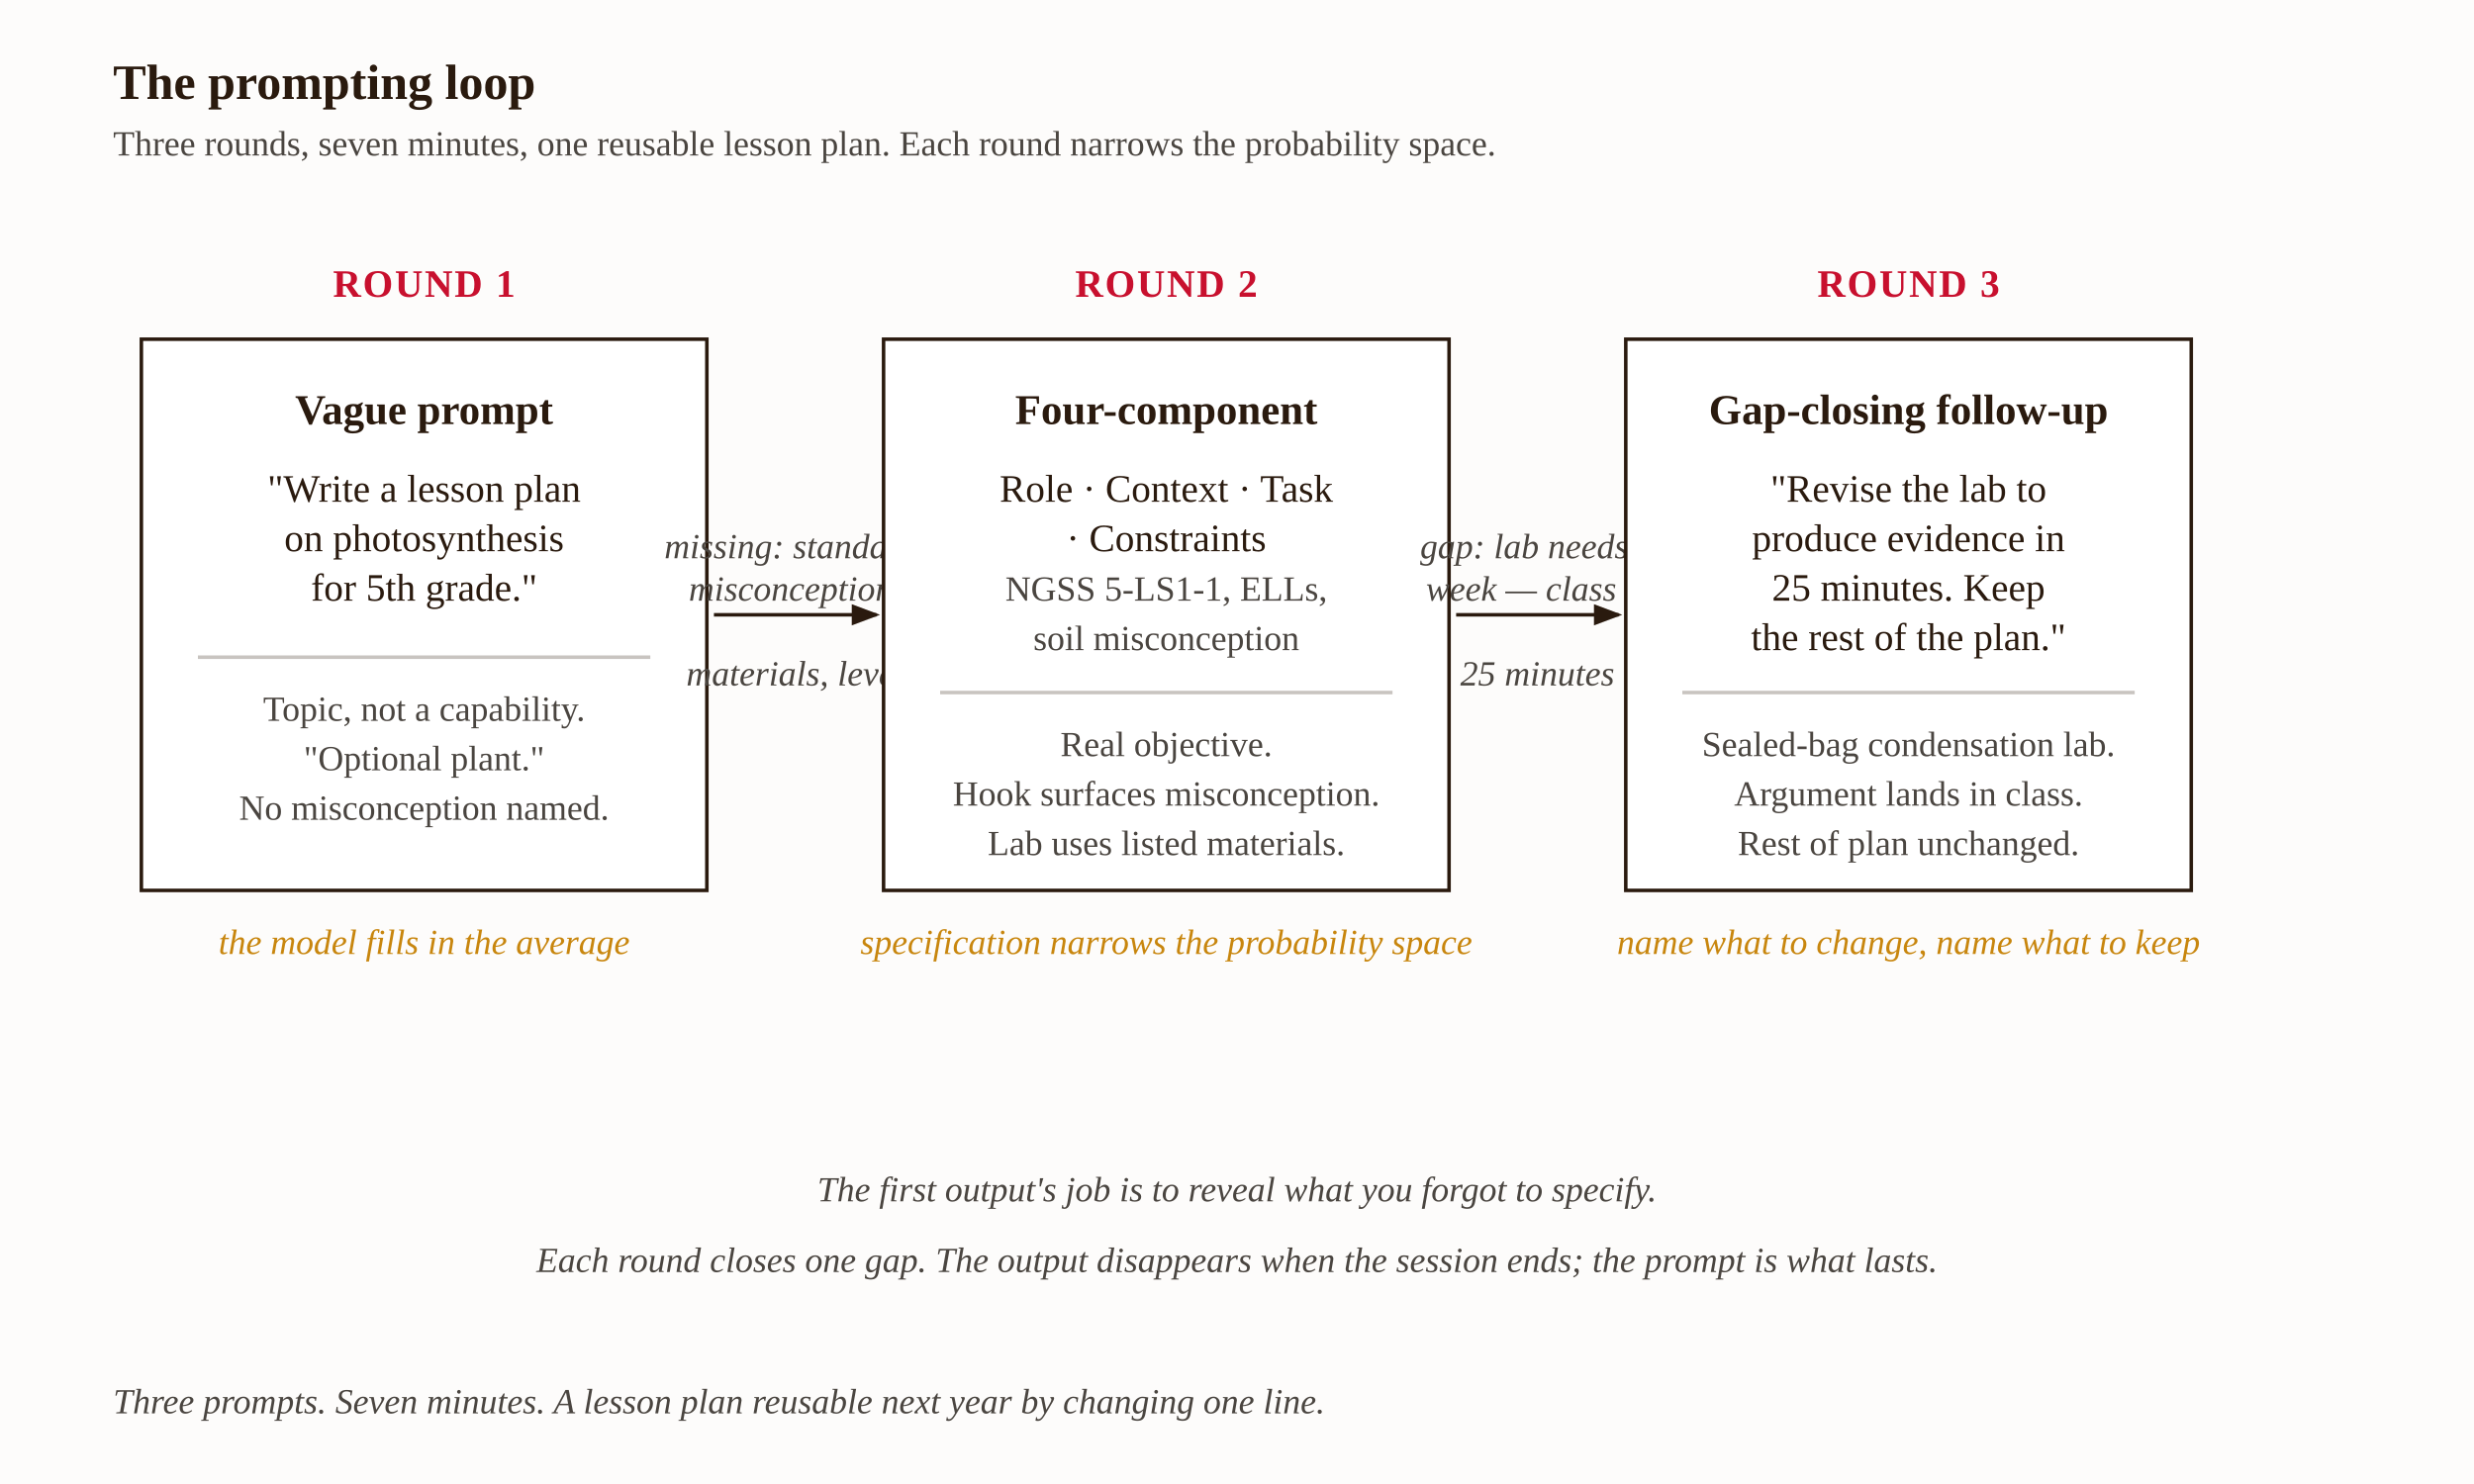
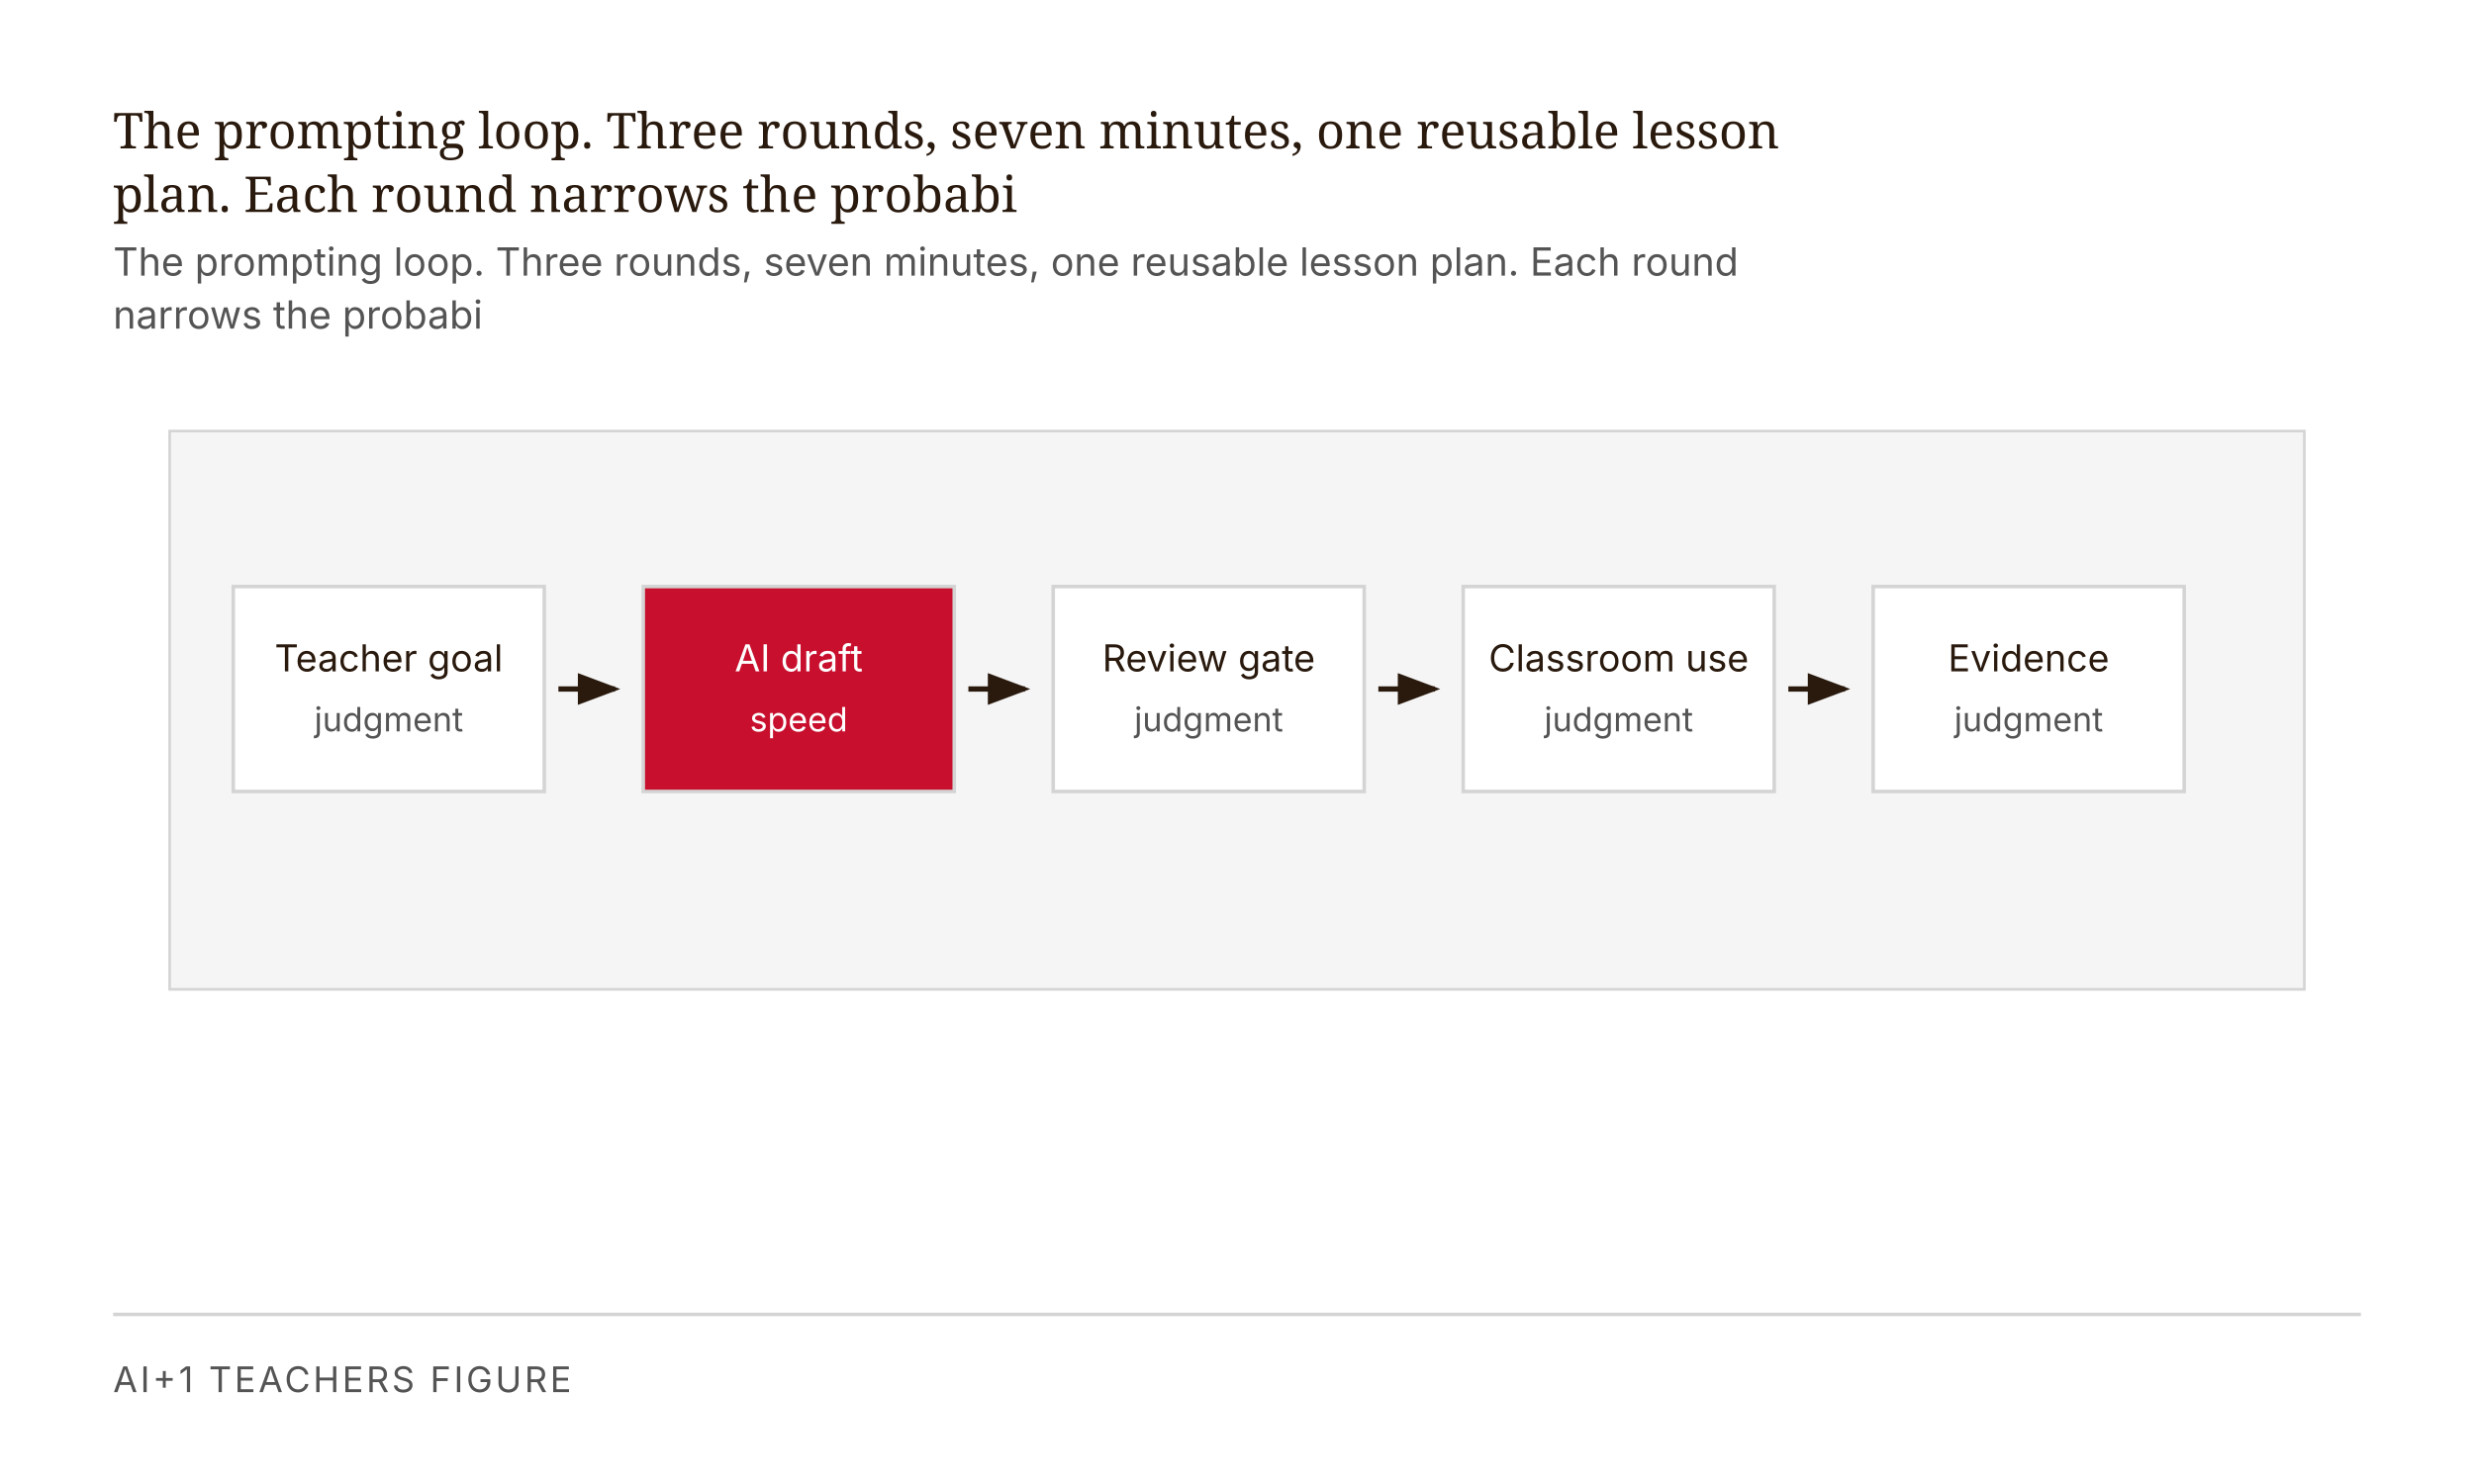
- <svg xmlns="http://www.w3.org/2000/svg" viewBox="0 0 700 420" role="img" aria-labelledby="t33 d33">
+ <svg xmlns="http://www.w3.org/2000/svg" viewBox="0 0 700 420" role="img" aria-labelledby="title desc">
  <defs>
-     <style>
-       .ti { font-family: 'EB Garamond', Georgia, 'Times New Roman', serif; font-size: 14px; font-weight: bold; fill: #2a1a0e; }
-       .sub { font-family: 'EB Garamond', Georgia, 'Times New Roman', serif; font-size: 10px; fill: #4a4540; }
-       .rd { font-family: 'EB Garamond', Georgia, 'Times New Roman', serif; font-size: 11px; font-weight: bold; fill: #C8102E; letter-spacing: 0.5px; }
-       .hd { font-family: 'EB Garamond', Georgia, 'Times New Roman', serif; font-size: 12px; font-weight: bold; fill: #2a1a0e; }
-       .lb { font-family: 'EB Garamond', Georgia, 'Times New Roman', serif; font-size: 11px; fill: #2a1a0e; }
-       .sm { font-family: 'EB Garamond', Georgia, 'Times New Roman', serif; font-size: 10px; fill: #4a4540; }
-       .ann { font-family: 'EB Garamond', Georgia, 'Times New Roman', serif; font-size: 10px; font-style: italic; fill: #C8860E; }
-       .diag { font-family: 'EB Garamond', Georgia, 'Times New Roman', serif; font-size: 10px; font-style: italic; fill: #4a4540; }
-       .cap { font-family: 'EB Garamond', Georgia, 'Times New Roman', serif; font-size: 10px; font-style: italic; fill: #4a4540; }
-     </style>
-     <marker id="ar1" markerWidth="8" markerHeight="6" refX="7" refY="3" orient="auto">
+     <marker id="arrow" markerWidth="8" markerHeight="6" refX="7" refY="3" orient="auto">
      <polygon points="0 0, 8 3, 0 6" fill="#2a1a0e" />
    </marker>
  </defs>
-   <rect width="700" height="420" fill="#fdfcfb" />
-   <text x="32" y="28" class="ti">The prompting loop</text>
-   <text x="32" y="44" class="sub">Three rounds, seven minutes, one reusable lesson plan. Each round narrows the probability space.</text>
-   <text x="120" y="84" text-anchor="middle" class="rd">ROUND 1</text>
-   <rect x="40" y="96" width="160" height="156" fill="#ffffff" stroke="#2a1a0e" stroke-width="1" />
-   <text x="120" y="120" text-anchor="middle" class="hd">Vague prompt</text>
-   <text x="120" y="142" text-anchor="middle" class="lb">"Write a lesson plan</text>
-   <text x="120" y="156" text-anchor="middle" class="lb">on photosynthesis</text>
-   <text x="120" y="170" text-anchor="middle" class="lb">for 5th grade."</text>
-   <line x1="56" y1="186" x2="184" y2="186" stroke="#c8c4c0" stroke-width="1" />
-   <text x="120" y="204" text-anchor="middle" class="sm">Topic, not a capability.</text>
-   <text x="120" y="218" text-anchor="middle" class="sm">"Optional plant."</text>
-   <text x="120" y="232" text-anchor="middle" class="sm">No misconception named.</text>
-   <text x="120" y="270" text-anchor="middle" class="ann">the model fills in the average</text>
-   <line x1="202" y1="174" x2="248" y2="174" stroke="#2a1a0e" stroke-width="1" marker-end="url(#ar1)" />
-   <text x="225" y="158" text-anchor="middle" class="diag">missing: standard,</text>
-   <text x="225" y="170" text-anchor="middle" class="diag">misconception,</text>
-   <text x="225" y="194" text-anchor="middle" class="diag">materials, level</text>
-   <text x="330" y="84" text-anchor="middle" class="rd">ROUND 2</text>
-   <rect x="250" y="96" width="160" height="156" fill="#ffffff" stroke="#2a1a0e" stroke-width="1" />
-   <text x="330" y="120" text-anchor="middle" class="hd">Four-component</text>
-   <text x="330" y="142" text-anchor="middle" class="lb">Role · Context · Task</text>
-   <text x="330" y="156" text-anchor="middle" class="lb">· Constraints</text>
-   <text x="330" y="170" text-anchor="middle" class="sm">NGSS 5-LS1-1, ELLs,</text>
-   <text x="330" y="184" text-anchor="middle" class="sm">soil misconception</text>
-   <line x1="266" y1="196" x2="394" y2="196" stroke="#c8c4c0" stroke-width="1" />
-   <text x="330" y="214" text-anchor="middle" class="sm">Real objective.</text>
-   <text x="330" y="228" text-anchor="middle" class="sm">Hook surfaces misconception.</text>
-   <text x="330" y="242" text-anchor="middle" class="sm">Lab uses listed materials.</text>
-   <text x="330" y="270" text-anchor="middle" class="ann">specification narrows the probability space</text>
-   <line x1="412" y1="174" x2="458" y2="174" stroke="#2a1a0e" stroke-width="1" marker-end="url(#ar1)" />
-   <text x="435" y="158" text-anchor="middle" class="diag">gap: lab needs a</text>
-   <text x="435" y="170" text-anchor="middle" class="diag">week — class is</text>
-   <text x="435" y="194" text-anchor="middle" class="diag">25 minutes</text>
-   <text x="540" y="84" text-anchor="middle" class="rd">ROUND 3</text>
-   <rect x="460" y="96" width="160" height="156" fill="#ffffff" stroke="#2a1a0e" stroke-width="1" />
-   <text x="540" y="120" text-anchor="middle" class="hd">Gap-closing follow-up</text>
-   <text x="540" y="142" text-anchor="middle" class="lb">"Revise the lab to</text>
-   <text x="540" y="156" text-anchor="middle" class="lb">produce evidence in</text>
-   <text x="540" y="170" text-anchor="middle" class="lb">25 minutes. Keep</text>
-   <text x="540" y="184" text-anchor="middle" class="lb">the rest of the plan."</text>
-   <line x1="476" y1="196" x2="604" y2="196" stroke="#c8c4c0" stroke-width="1" />
-   <text x="540" y="214" text-anchor="middle" class="sm">Sealed-bag condensation lab.</text>
-   <text x="540" y="228" text-anchor="middle" class="sm">Argument lands in class.</text>
-   <text x="540" y="242" text-anchor="middle" class="sm">Rest of plan unchanged.</text>
-   <text x="540" y="270" text-anchor="middle" class="ann">name what to change, name what to keep</text>
-   <text x="350" y="340" text-anchor="middle" class="cap">The first output's job is to reveal what you forgot to specify.</text>
-   <text x="350" y="360" text-anchor="middle" class="cap">Each round closes one gap. The output disappears when the session ends; the prompt is what lasts.</text>
-   <text x="32" y="400" class="cap">Three prompts. Seven minutes. A lesson plan reusable next year by changing one line.</text>
+   <rect x="0" y="0" width="700" height="420" fill="#FFFFFF" />
+   <text x="32" y="42" font-family="'EB Garamond', 'Garamond', Georgia, serif" font-size="14" font-weight="400" fill="#2a1a0e">The prompting loop. Three rounds, seven minutes, one reusable lesson</text>
+   <text x="32" y="60" font-family="'EB Garamond', 'Garamond', Georgia, serif" font-size="14" font-weight="400" fill="#2a1a0e">plan. Each round narrows the probabi</text>
+   <text x="32" y="78" font-family="'Inter', -apple-system, 'Helvetica Neue', sans-serif" font-size="11" fill="#545454">The prompting loop. Three rounds, seven minutes, one reusable lesson plan. Each round</text>
+   <text x="32" y="93" font-family="'Inter', -apple-system, 'Helvetica Neue', sans-serif" font-size="11" fill="#545454">narrows the probabi</text>
+   <rect x="48" y="122" width="604" height="158" fill="#F5F5F5" stroke="#D4D4D4" stroke-width="0.75" />
+   <rect x="66" y="166" width="88" height="58" fill="#FFFFFF" stroke="#D4D4D4" stroke-width="1" />
+   <text x="110" y="190" text-anchor="middle" font-family="'Inter', -apple-system, 'Helvetica Neue', sans-serif" font-size="10.5" fill="#2a1a0e">Teacher goal</text>
+   <text x="110" y="207" text-anchor="middle" font-family="'Inter', -apple-system, 'Helvetica Neue', sans-serif" font-size="9.5" fill="#545454">judgment</text>
+   <path d="M 158 195 L 174 195" stroke="#2a1a0e" stroke-width="1.5" marker-end="url(#arrow)" />
+   <rect x="182" y="166" width="88" height="58" fill="#C8102E" stroke="#D4D4D4" stroke-width="1" />
+   <text x="226" y="190" text-anchor="middle" font-family="'Inter', -apple-system, 'Helvetica Neue', sans-serif" font-size="10.5" fill="#FFFFFF">AI draft</text>
+   <text x="226" y="207" text-anchor="middle" font-family="'Inter', -apple-system, 'Helvetica Neue', sans-serif" font-size="9.5" fill="#FFFFFF">speed</text>
+   <path d="M 274 195 L 290 195" stroke="#2a1a0e" stroke-width="1.5" marker-end="url(#arrow)" />
+   <rect x="298" y="166" width="88" height="58" fill="#FFFFFF" stroke="#D4D4D4" stroke-width="1" />
+   <text x="342" y="190" text-anchor="middle" font-family="'Inter', -apple-system, 'Helvetica Neue', sans-serif" font-size="10.5" fill="#2a1a0e">Review gate</text>
+   <text x="342" y="207" text-anchor="middle" font-family="'Inter', -apple-system, 'Helvetica Neue', sans-serif" font-size="9.5" fill="#545454">judgment</text>
+   <path d="M 390 195 L 406 195" stroke="#2a1a0e" stroke-width="1.5" marker-end="url(#arrow)" />
+   <rect x="414" y="166" width="88" height="58" fill="#FFFFFF" stroke="#D4D4D4" stroke-width="1" />
+   <text x="458" y="190" text-anchor="middle" font-family="'Inter', -apple-system, 'Helvetica Neue', sans-serif" font-size="10.5" fill="#2a1a0e">Classroom use</text>
+   <text x="458" y="207" text-anchor="middle" font-family="'Inter', -apple-system, 'Helvetica Neue', sans-serif" font-size="9.5" fill="#545454">judgment</text>
+   <path d="M 506 195 L 522 195" stroke="#2a1a0e" stroke-width="1.5" marker-end="url(#arrow)" />
+   <rect x="530" y="166" width="88" height="58" fill="#FFFFFF" stroke="#D4D4D4" stroke-width="1" />
+   <text x="574" y="190" text-anchor="middle" font-family="'Inter', -apple-system, 'Helvetica Neue', sans-serif" font-size="10.5" fill="#2a1a0e">Evidence</text>
+   <text x="574" y="207" text-anchor="middle" font-family="'Inter', -apple-system, 'Helvetica Neue', sans-serif" font-size="9.5" fill="#545454">judgment</text>
+   <line x1="32" x2="668" y1="372" y2="372" stroke="#D4D4D4" />
+   <text x="32" y="394" font-family="'Inter', -apple-system, 'Helvetica Neue', sans-serif" font-size="10" fill="#545454" letter-spacing="0.08em">AI+1 TEACHERS FIGURE</text>
</svg>
